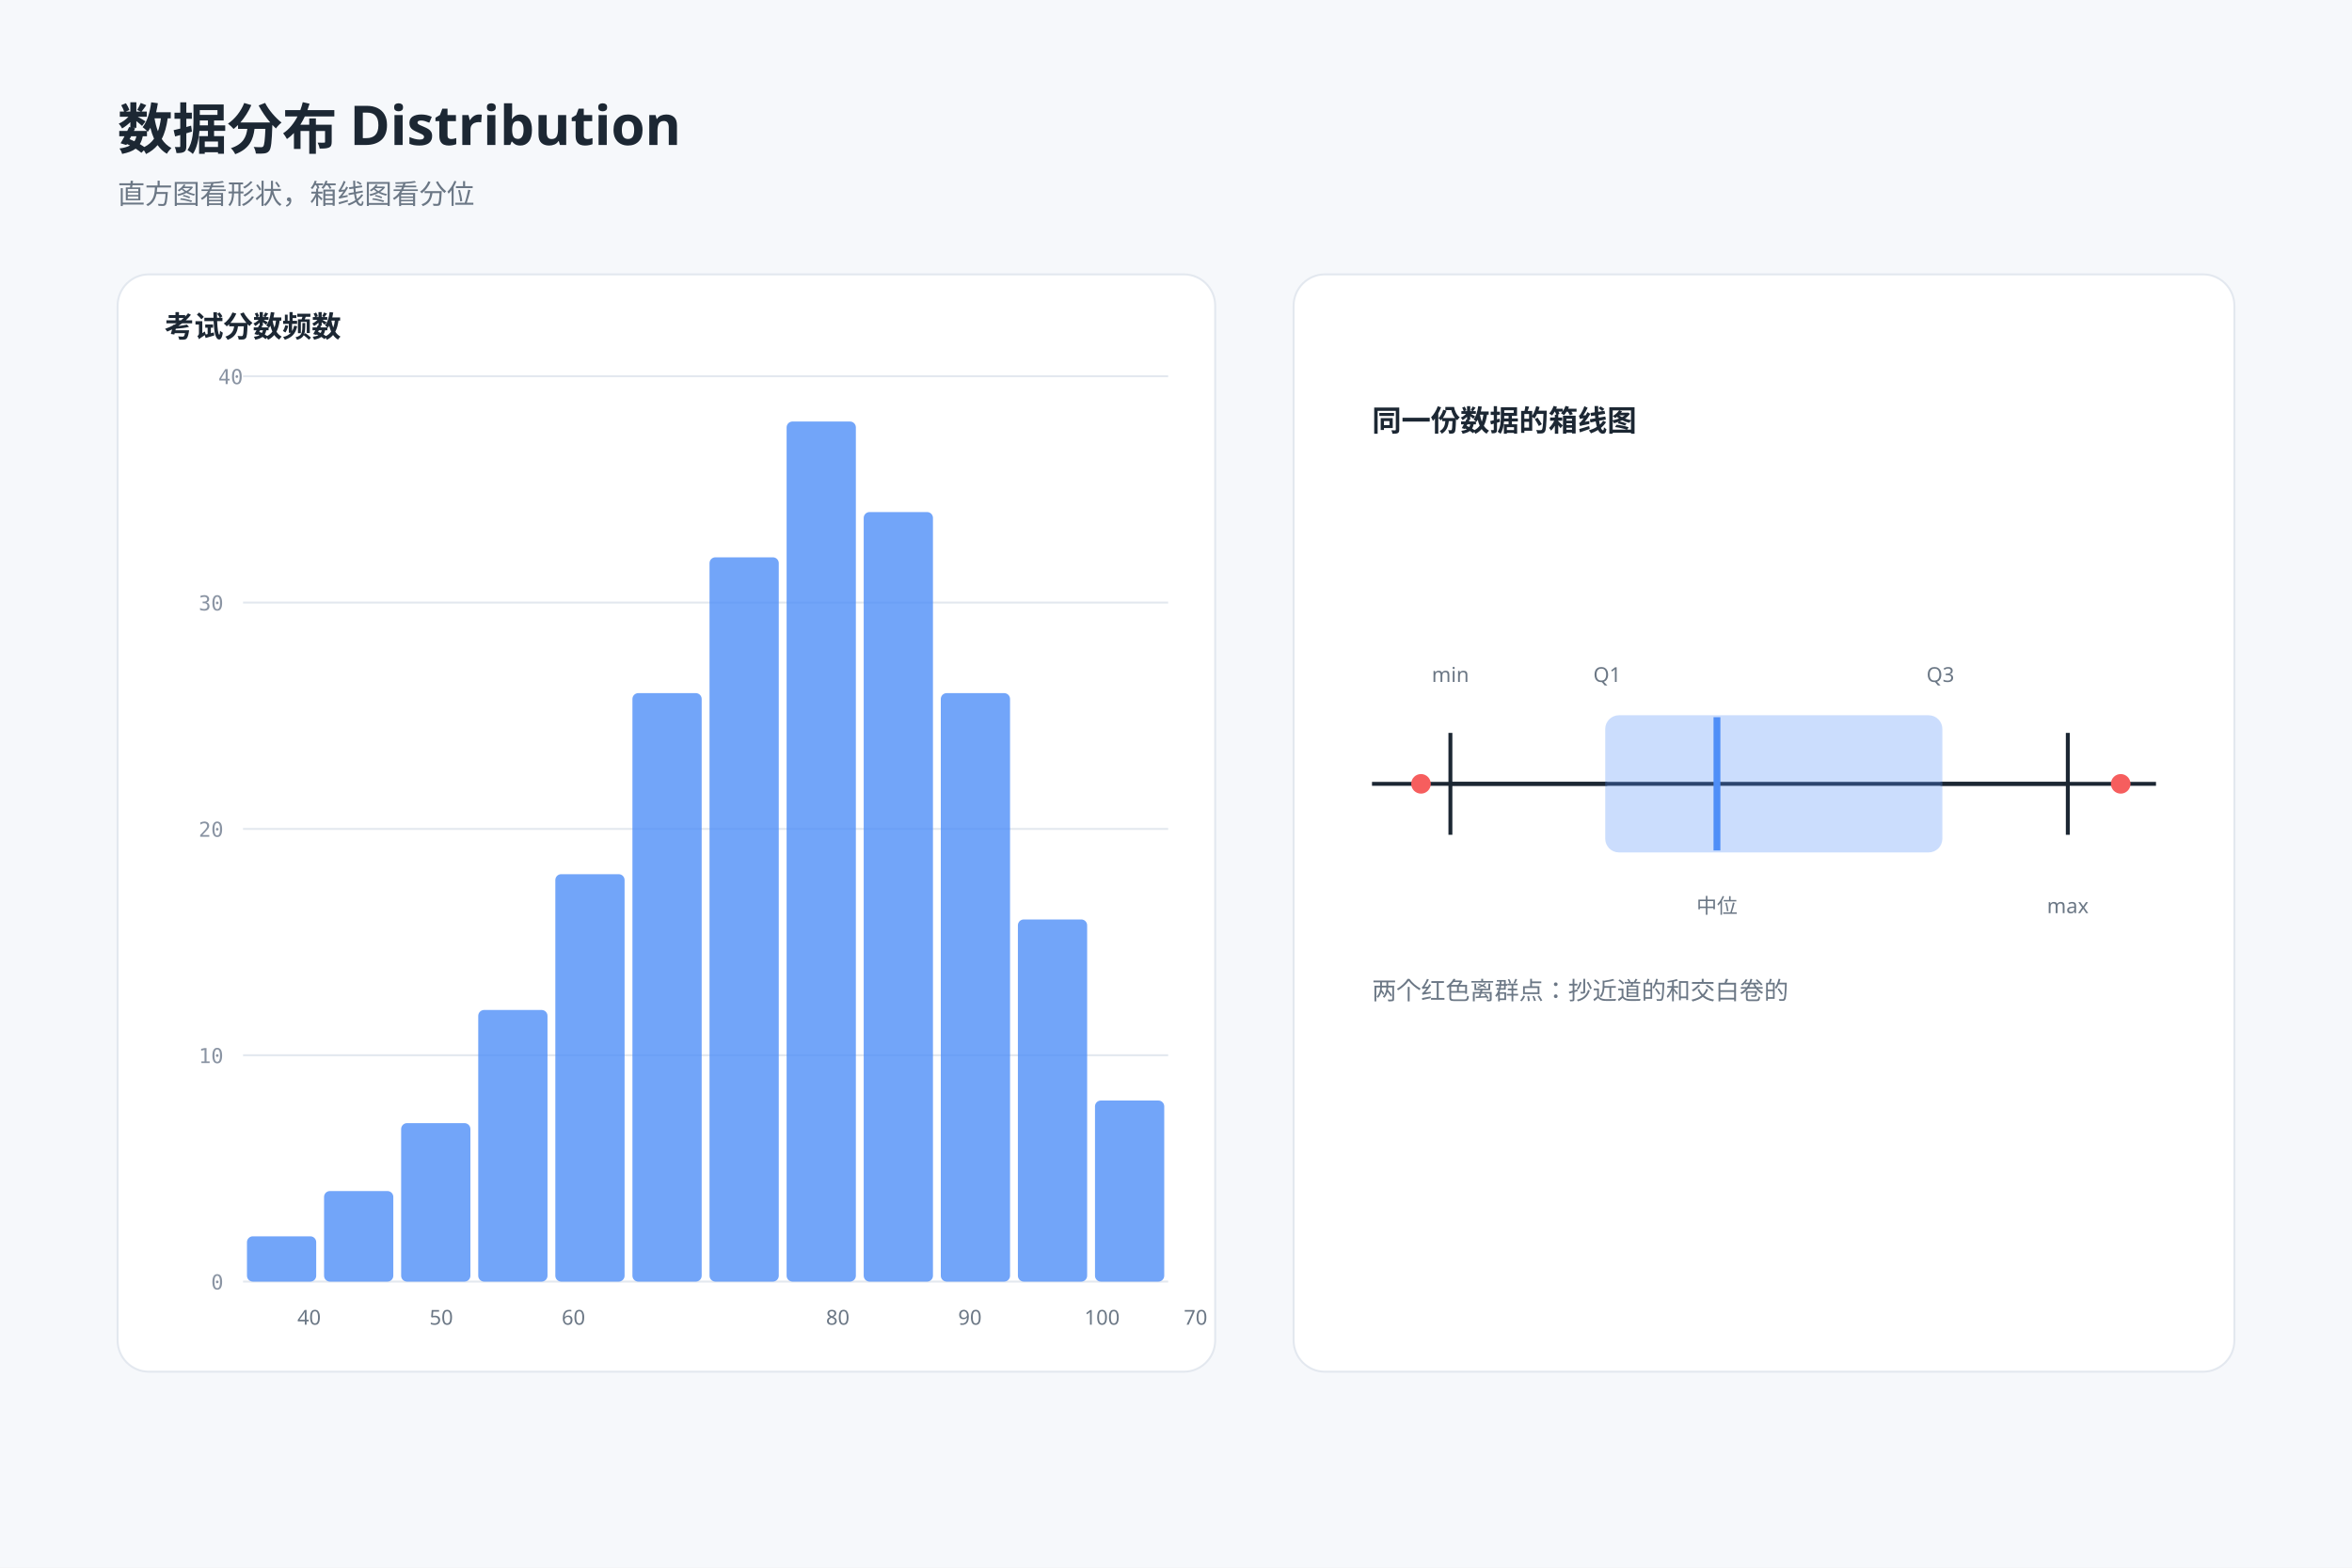
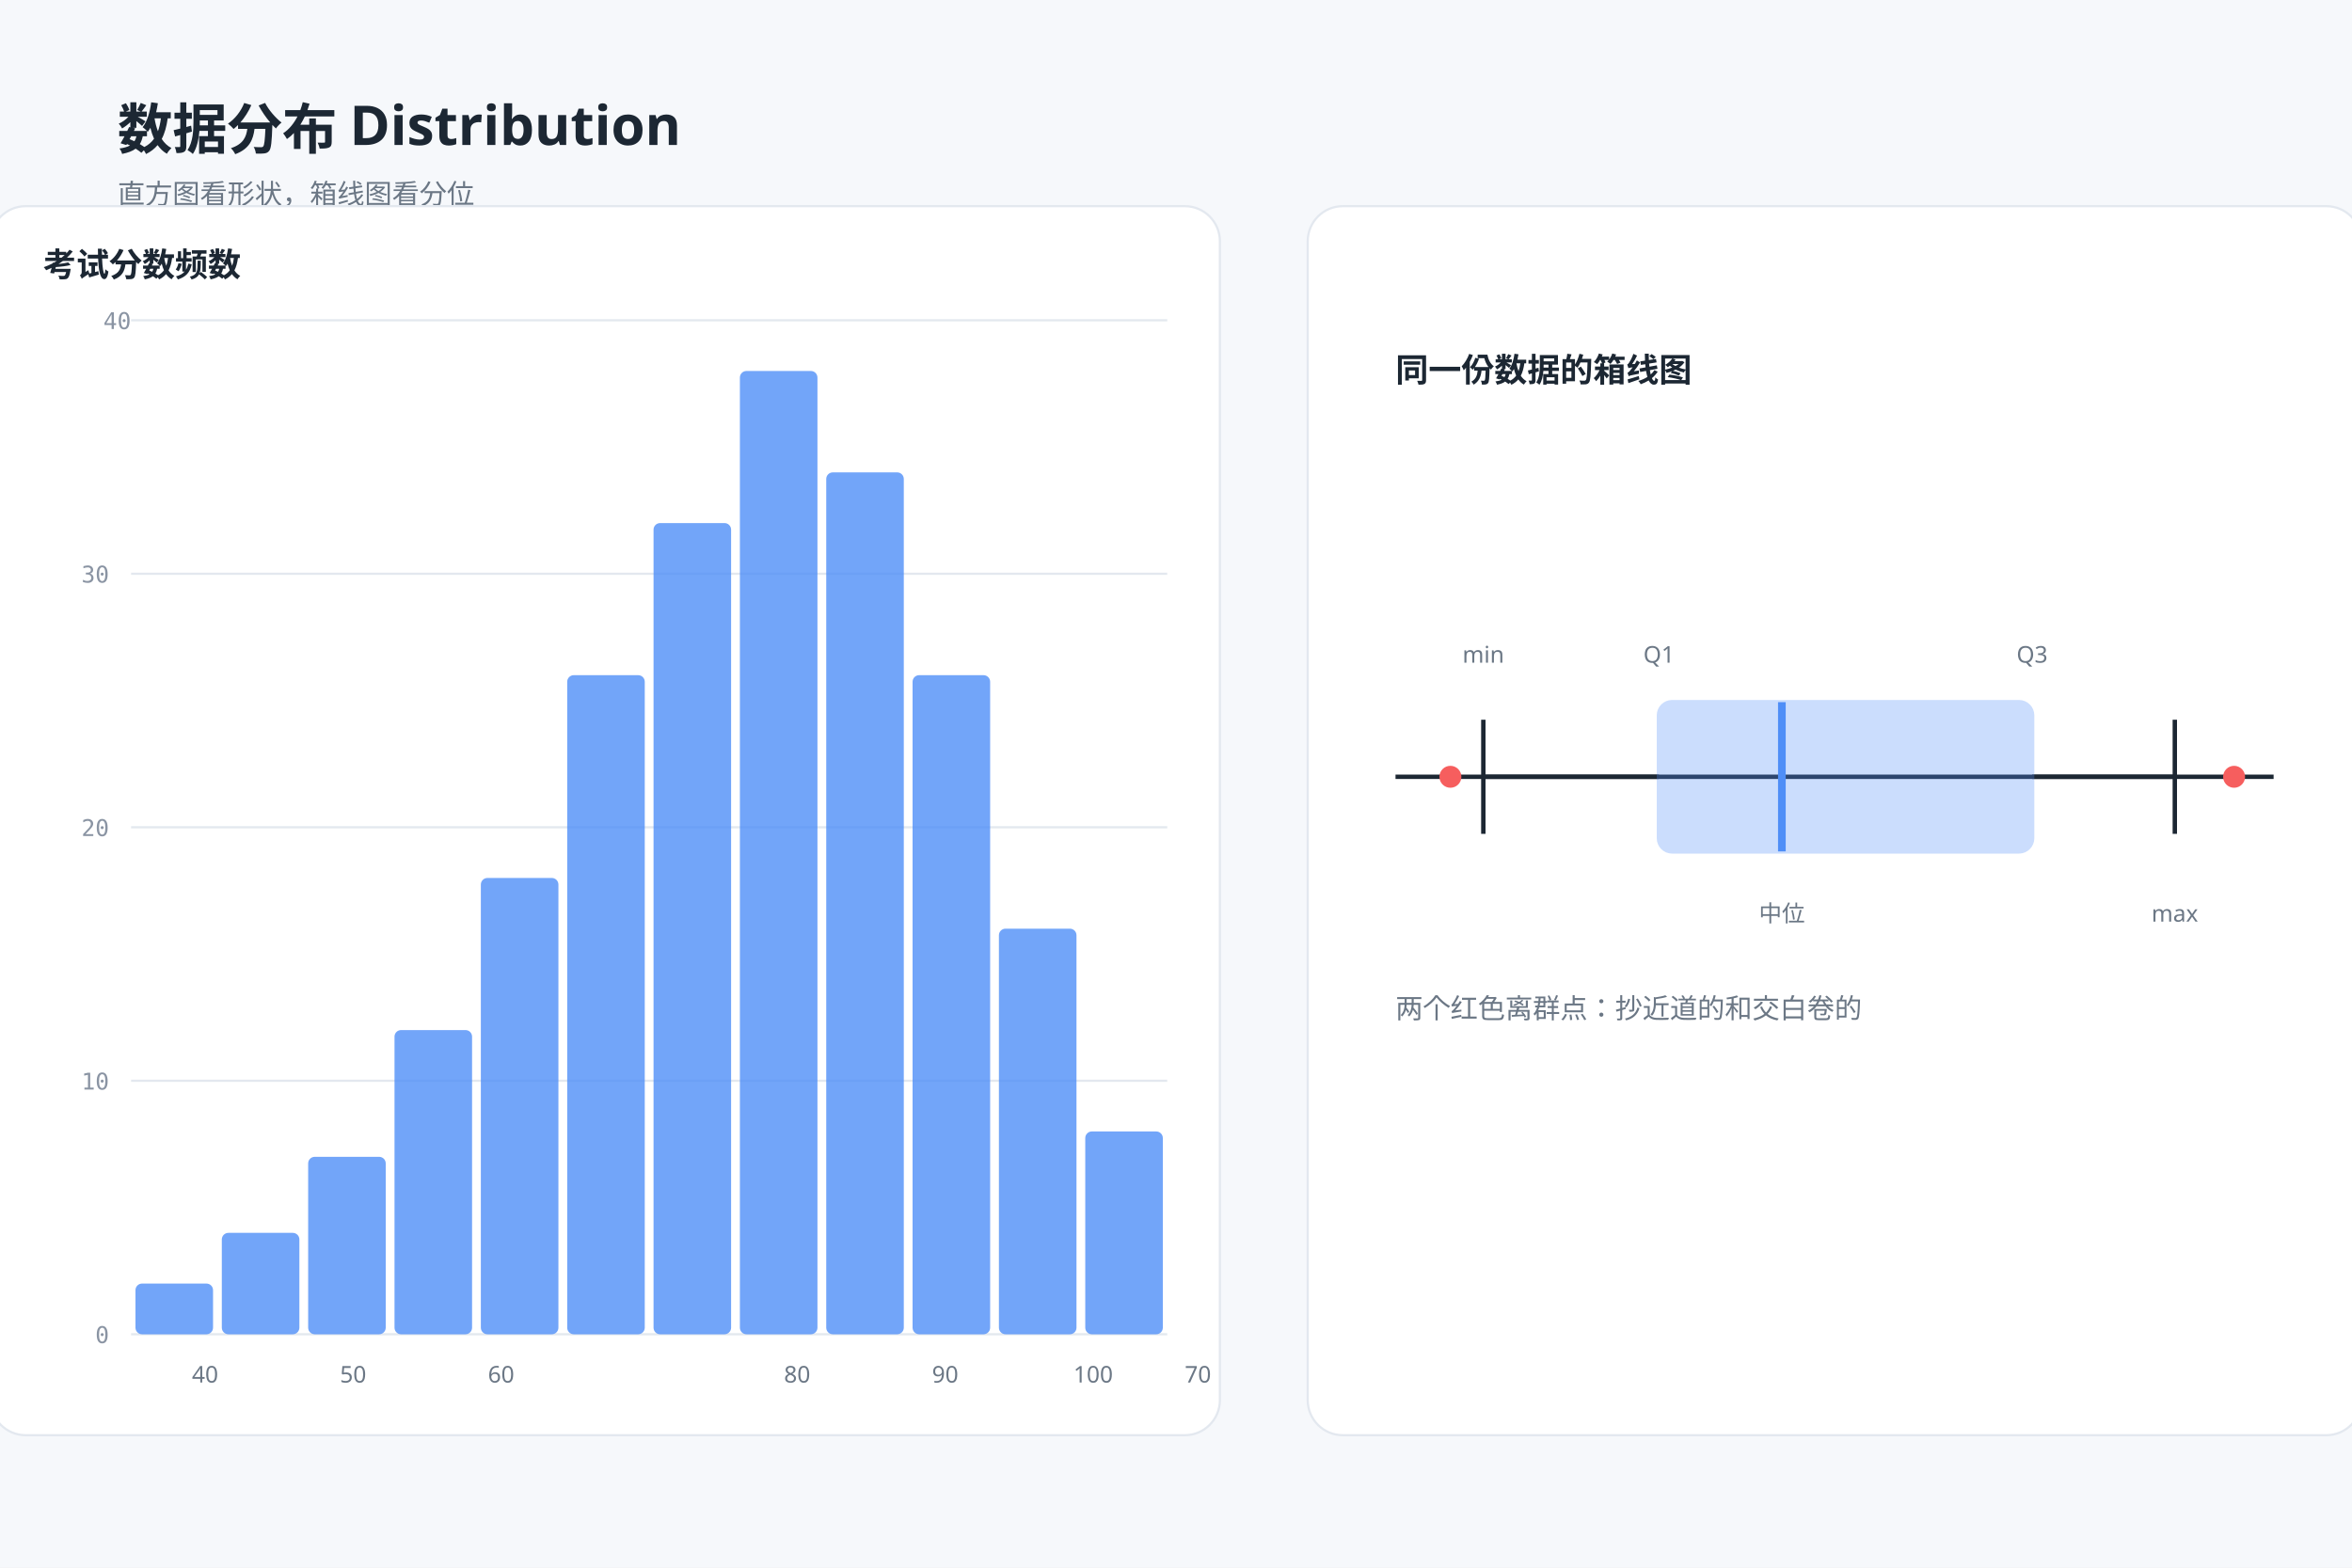
<svg xmlns="http://www.w3.org/2000/svg" width="1200" height="800" viewBox="0 0 1200 800" font-family="PingFang SC, Hiragino Sans GB, Microsoft YaHei, sans-serif">
  <rect width="1200" height="800" fill="#f6f8fb" />
  <text x="60" y="76" font-size="28" font-weight="700" fill="#1c2733">数据分布 Distribution</text>
  <text x="60" y="104" font-size="14" fill="#6b7785">直方图看形状，箱线图看分位</text>
-   <g>
-     <rect x="60" y="140" width="560" height="560" rx="16" fill="#ffffff" stroke="#e3e8ef" />
-   </g>
-   <text x="84" y="172" font-size="15" fill="#1c2733" text-anchor="start" font-weight="700">考试分数频数</text>
-   <line x1="124" y1="654" x2="596" y2="654" stroke="#e3e8ef" />
-   <text x="114" y="658" font-size="10.5" fill="#8a94a3" text-anchor="end" font-family="SFMono-Regular, Menlo, monospace">0</text>
-   <line x1="124" y1="538.5" x2="596" y2="538.5" stroke="#e3e8ef" />
-   <text x="114" y="542.5" font-size="10.5" fill="#8a94a3" text-anchor="end" font-family="SFMono-Regular, Menlo, monospace">10</text>
-   <line x1="124" y1="423" x2="596" y2="423" stroke="#e3e8ef" />
-   <text x="114" y="427" font-size="10.5" fill="#8a94a3" text-anchor="end" font-family="SFMono-Regular, Menlo, monospace">20</text>
-   <line x1="124" y1="307.5" x2="596" y2="307.5" stroke="#e3e8ef" />
-   <text x="114" y="311.5" font-size="10.5" fill="#8a94a3" text-anchor="end" font-family="SFMono-Regular, Menlo, monospace">30</text>
-   <line x1="124" y1="192" x2="596" y2="192" stroke="#e3e8ef" />
-   <text x="124" y="196" font-size="10.5" fill="#8a94a3" text-anchor="end" font-family="SFMono-Regular, Menlo, monospace">40</text>
-   <text x="157.714" y="676" font-size="10.5" fill="#6b7785" text-anchor="middle">40</text>
-   <text x="225.143" y="676" font-size="10.5" fill="#6b7785" text-anchor="middle">50</text>
-   <text x="292.571" y="676" font-size="10.5" fill="#6b7785" text-anchor="middle">60</text>
-   <text x="610" y="676" font-size="10.5" fill="#6b7785" text-anchor="middle">70</text>
-   <text x="427.429" y="676" font-size="10.5" fill="#6b7785" text-anchor="middle">80</text>
-   <text x="494.857" y="676" font-size="10.5" fill="#6b7785" text-anchor="middle">90</text>
-   <text x="562.286" y="676" font-size="10.5" fill="#6b7785" text-anchor="middle">100</text>
-   <rect x="126" y="630.9" width="35.333" height="23.1" rx="3" fill="#4f8ef7" opacity="0.8" />
-   <rect x="165.333" y="607.8" width="35.333" height="46.2" rx="3" fill="#4f8ef7" opacity="0.8" />
-   <rect x="204.667" y="573.15" width="35.333" height="80.85" rx="3" fill="#4f8ef7" opacity="0.8" />
-   <rect x="244" y="515.4" width="35.333" height="138.6" rx="3" fill="#4f8ef7" opacity="0.8" />
-   <rect x="283.333" y="446.1" width="35.333" height="207.9" rx="3" fill="#4f8ef7" opacity="0.8" />
-   <rect x="322.667" y="353.7" width="35.333" height="300.3" rx="3" fill="#4f8ef7" opacity="0.8" />
-   <rect x="362" y="284.4" width="35.333" height="369.6" rx="3" fill="#4f8ef7" opacity="0.8" />
-   <rect x="401.333" y="215.1" width="35.333" height="438.9" rx="3" fill="#4f8ef7" opacity="0.8" />
-   <rect x="440.667" y="261.3" width="35.333" height="392.7" rx="3" fill="#4f8ef7" opacity="0.8" />
-   <rect x="480" y="353.7" width="35.333" height="300.3" rx="3" fill="#4f8ef7" opacity="0.8" />
-   <rect x="519.333" y="469.2" width="35.333" height="184.8" rx="3" fill="#4f8ef7" opacity="0.8" />
-   <rect x="558.667" y="561.6" width="35.333" height="92.4" rx="3" fill="#4f8ef7" opacity="0.8" />
-   <g>
-     <rect x="660" y="140" width="480" height="560" rx="16" fill="#ffffff" stroke="#e3e8ef" />
-     <text x="700" y="220" font-size="15" fill="#1c2733" text-anchor="start" font-weight="700">同一份数据的箱线图</text>
-     <line x1="700" y1="400" x2="1100" y2="400" stroke="#1c2733" stroke-width="2" />
-     <line x1="740" y1="374" x2="740" y2="426" stroke="#1c2733" stroke-width="2" />
-     <line x1="1055" y1="374" x2="1055" y2="426" stroke="#1c2733" stroke-width="2" />
-     <line x1="740" y1="400" x2="820" y2="400" stroke="#1c2733" stroke-width="2" />
-     <line x1="990" y1="400" x2="1055" y2="400" stroke="#1c2733" stroke-width="2" />
-     <rect x="820" y="366" width="170" height="68" rx="6" fill="#4f8ef7" opacity="0.3" stroke="#4f8ef7" stroke-width="2" />
-     <line x1="876" y1="366" x2="876" y2="434" stroke="#4f8ef7" stroke-width="3.5" />
-     <circle cx="725" cy="400" r="5" fill="#f65e5e" />
-     <circle cx="1082" cy="400" r="5" fill="#f65e5e" />
-     <text x="740" y="348" font-size="10.5" fill="#6b7785" text-anchor="middle">min</text>
-     <text x="820" y="348" font-size="10.5" fill="#6b7785" text-anchor="middle">Q1</text>
-     <text x="876" y="466" font-size="10.5" fill="#6b7785" text-anchor="middle">中位</text>
-     <text x="990" y="348" font-size="10.5" fill="#6b7785" text-anchor="middle">Q3</text>
-     <text x="1055" y="466" font-size="10.5" fill="#6b7785" text-anchor="middle">max</text>
-     <text x="700" y="510" font-size="12.5" fill="#6b7785" text-anchor="start">两个红色离群点：抄近道的和交白卷的</text>
+   <g transform="translate(600,430) scale(1.12) translate(-600,-430)">
+     <g>
+       <rect x="60" y="140" width="560" height="560" rx="16" fill="#ffffff" stroke="#e3e8ef" />
+     </g>
+     <text x="84" y="172" font-size="15" fill="#1c2733" text-anchor="start" font-weight="700">考试分数频数</text>
+     <line x1="124" y1="654" x2="596" y2="654" stroke="#e3e8ef" />
+     <text x="114" y="658" font-size="10.5" fill="#8a94a3" text-anchor="end" font-family="SFMono-Regular, Menlo, monospace">0</text>
+     <line x1="124" y1="538.5" x2="596" y2="538.5" stroke="#e3e8ef" />
+     <text x="114" y="542.5" font-size="10.5" fill="#8a94a3" text-anchor="end" font-family="SFMono-Regular, Menlo, monospace">10</text>
+     <line x1="124" y1="423" x2="596" y2="423" stroke="#e3e8ef" />
+     <text x="114" y="427" font-size="10.5" fill="#8a94a3" text-anchor="end" font-family="SFMono-Regular, Menlo, monospace">20</text>
+     <line x1="124" y1="307.5" x2="596" y2="307.5" stroke="#e3e8ef" />
+     <text x="114" y="311.5" font-size="10.5" fill="#8a94a3" text-anchor="end" font-family="SFMono-Regular, Menlo, monospace">30</text>
+     <line x1="124" y1="192" x2="596" y2="192" stroke="#e3e8ef" />
+     <text x="124" y="196" font-size="10.5" fill="#8a94a3" text-anchor="end" font-family="SFMono-Regular, Menlo, monospace">40</text>
+     <text x="157.714" y="676" font-size="10.5" fill="#6b7785" text-anchor="middle">40</text>
+     <text x="225.143" y="676" font-size="10.5" fill="#6b7785" text-anchor="middle">50</text>
+     <text x="292.571" y="676" font-size="10.5" fill="#6b7785" text-anchor="middle">60</text>
+     <text x="610" y="676" font-size="10.5" fill="#6b7785" text-anchor="middle">70</text>
+     <text x="427.429" y="676" font-size="10.5" fill="#6b7785" text-anchor="middle">80</text>
+     <text x="494.857" y="676" font-size="10.5" fill="#6b7785" text-anchor="middle">90</text>
+     <text x="562.286" y="676" font-size="10.5" fill="#6b7785" text-anchor="middle">100</text>
+     <rect x="126" y="630.9" width="35.333" height="23.1" rx="3" fill="#4f8ef7" opacity="0.8" />
+     <rect x="165.333" y="607.8" width="35.333" height="46.2" rx="3" fill="#4f8ef7" opacity="0.8" />
+     <rect x="204.667" y="573.15" width="35.333" height="80.85" rx="3" fill="#4f8ef7" opacity="0.8" />
+     <rect x="244" y="515.4" width="35.333" height="138.6" rx="3" fill="#4f8ef7" opacity="0.8" />
+     <rect x="283.333" y="446.1" width="35.333" height="207.9" rx="3" fill="#4f8ef7" opacity="0.8" />
+     <rect x="322.667" y="353.7" width="35.333" height="300.3" rx="3" fill="#4f8ef7" opacity="0.8" />
+     <rect x="362" y="284.4" width="35.333" height="369.6" rx="3" fill="#4f8ef7" opacity="0.8" />
+     <rect x="401.333" y="215.1" width="35.333" height="438.9" rx="3" fill="#4f8ef7" opacity="0.8" />
+     <rect x="440.667" y="261.3" width="35.333" height="392.7" rx="3" fill="#4f8ef7" opacity="0.8" />
+     <rect x="480" y="353.7" width="35.333" height="300.3" rx="3" fill="#4f8ef7" opacity="0.8" />
+     <rect x="519.333" y="469.2" width="35.333" height="184.8" rx="3" fill="#4f8ef7" opacity="0.8" />
+     <rect x="558.667" y="561.6" width="35.333" height="92.4" rx="3" fill="#4f8ef7" opacity="0.8" />
+     <g>
+       <rect x="660" y="140" width="480" height="560" rx="16" fill="#ffffff" stroke="#e3e8ef" />
+       <text x="700" y="220" font-size="15" fill="#1c2733" text-anchor="start" font-weight="700">同一份数据的箱线图</text>
+       <line x1="700" y1="400" x2="1100" y2="400" stroke="#1c2733" stroke-width="2" />
+       <line x1="740" y1="374" x2="740" y2="426" stroke="#1c2733" stroke-width="2" />
+       <line x1="1055" y1="374" x2="1055" y2="426" stroke="#1c2733" stroke-width="2" />
+       <line x1="740" y1="400" x2="820" y2="400" stroke="#1c2733" stroke-width="2" />
+       <line x1="990" y1="400" x2="1055" y2="400" stroke="#1c2733" stroke-width="2" />
+       <rect x="820" y="366" width="170" height="68" rx="6" fill="#4f8ef7" opacity="0.3" stroke="#4f8ef7" stroke-width="2" />
+       <line x1="876" y1="366" x2="876" y2="434" stroke="#4f8ef7" stroke-width="3.5" />
+       <circle cx="725" cy="400" r="5" fill="#f65e5e" />
+       <circle cx="1082" cy="400" r="5" fill="#f65e5e" />
+       <text x="740" y="348" font-size="10.5" fill="#6b7785" text-anchor="middle">min</text>
+       <text x="820" y="348" font-size="10.5" fill="#6b7785" text-anchor="middle">Q1</text>
+       <text x="876" y="466" font-size="10.5" fill="#6b7785" text-anchor="middle">中位</text>
+       <text x="990" y="348" font-size="10.5" fill="#6b7785" text-anchor="middle">Q3</text>
+       <text x="1055" y="466" font-size="10.5" fill="#6b7785" text-anchor="middle">max</text>
+       <text x="700" y="510" font-size="12.5" fill="#6b7785" text-anchor="start">两个红色离群点：抄近道的和交白卷的</text>
+     </g>
  </g>
</svg>
